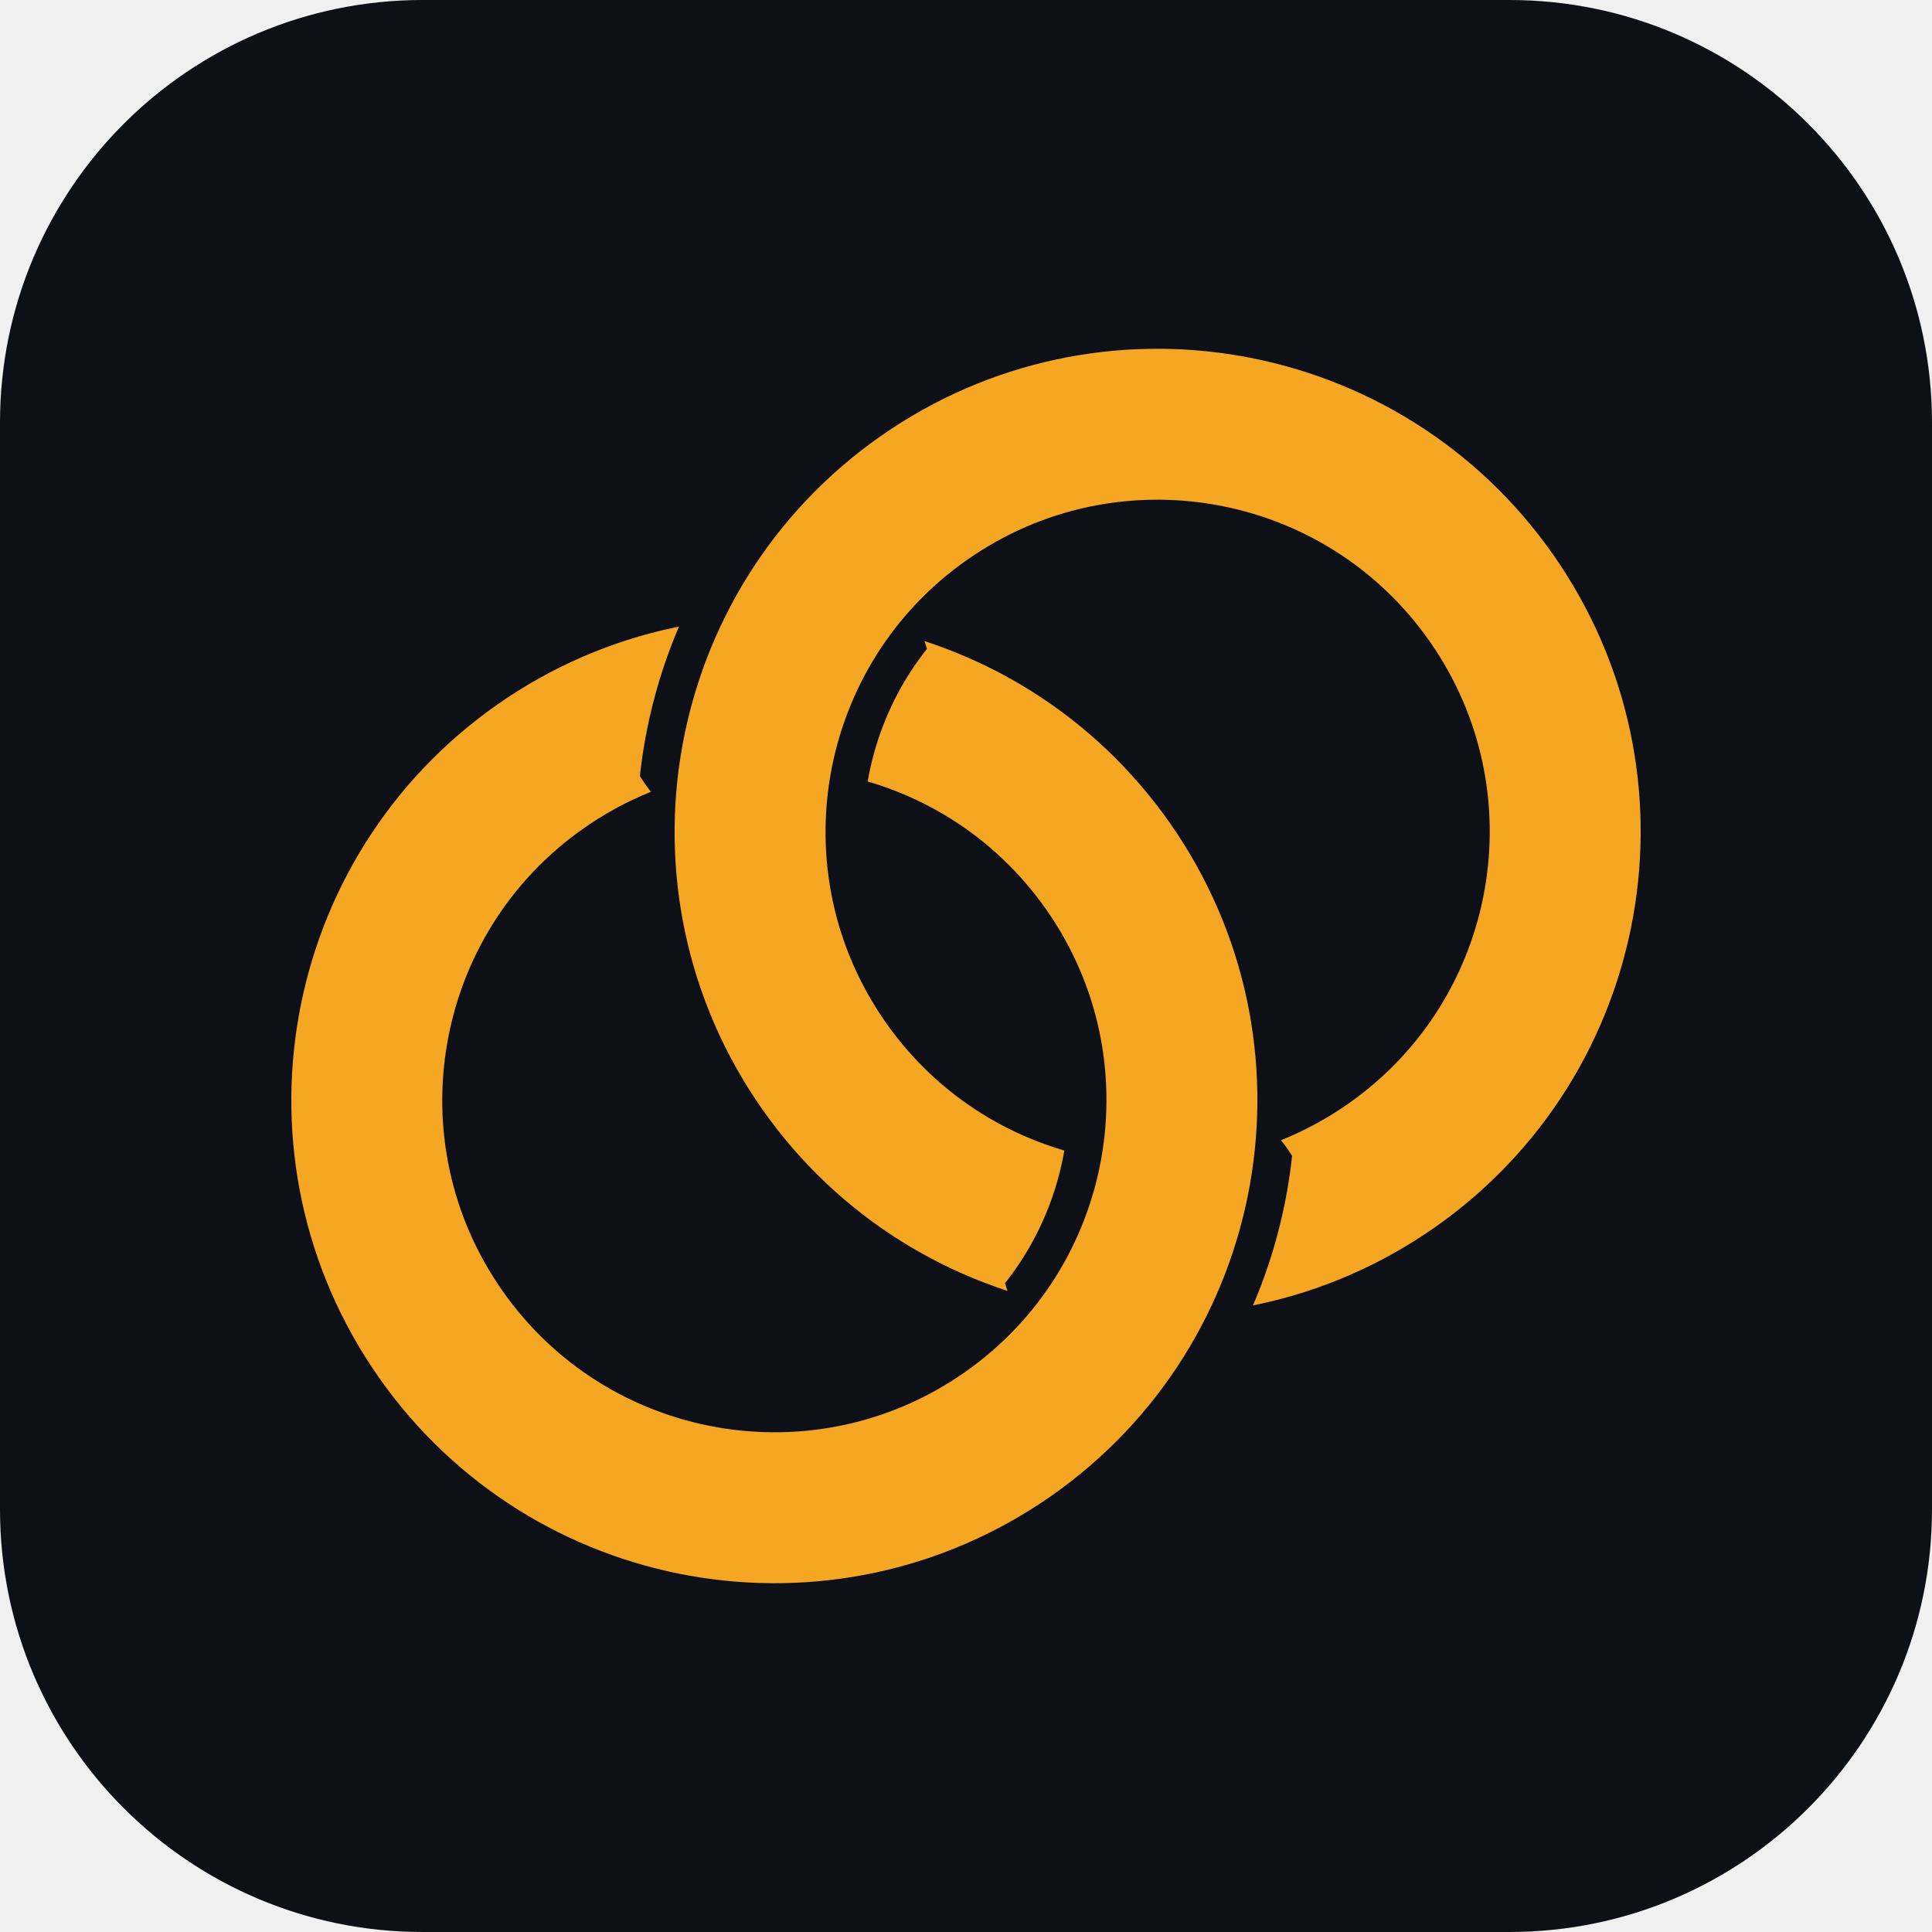
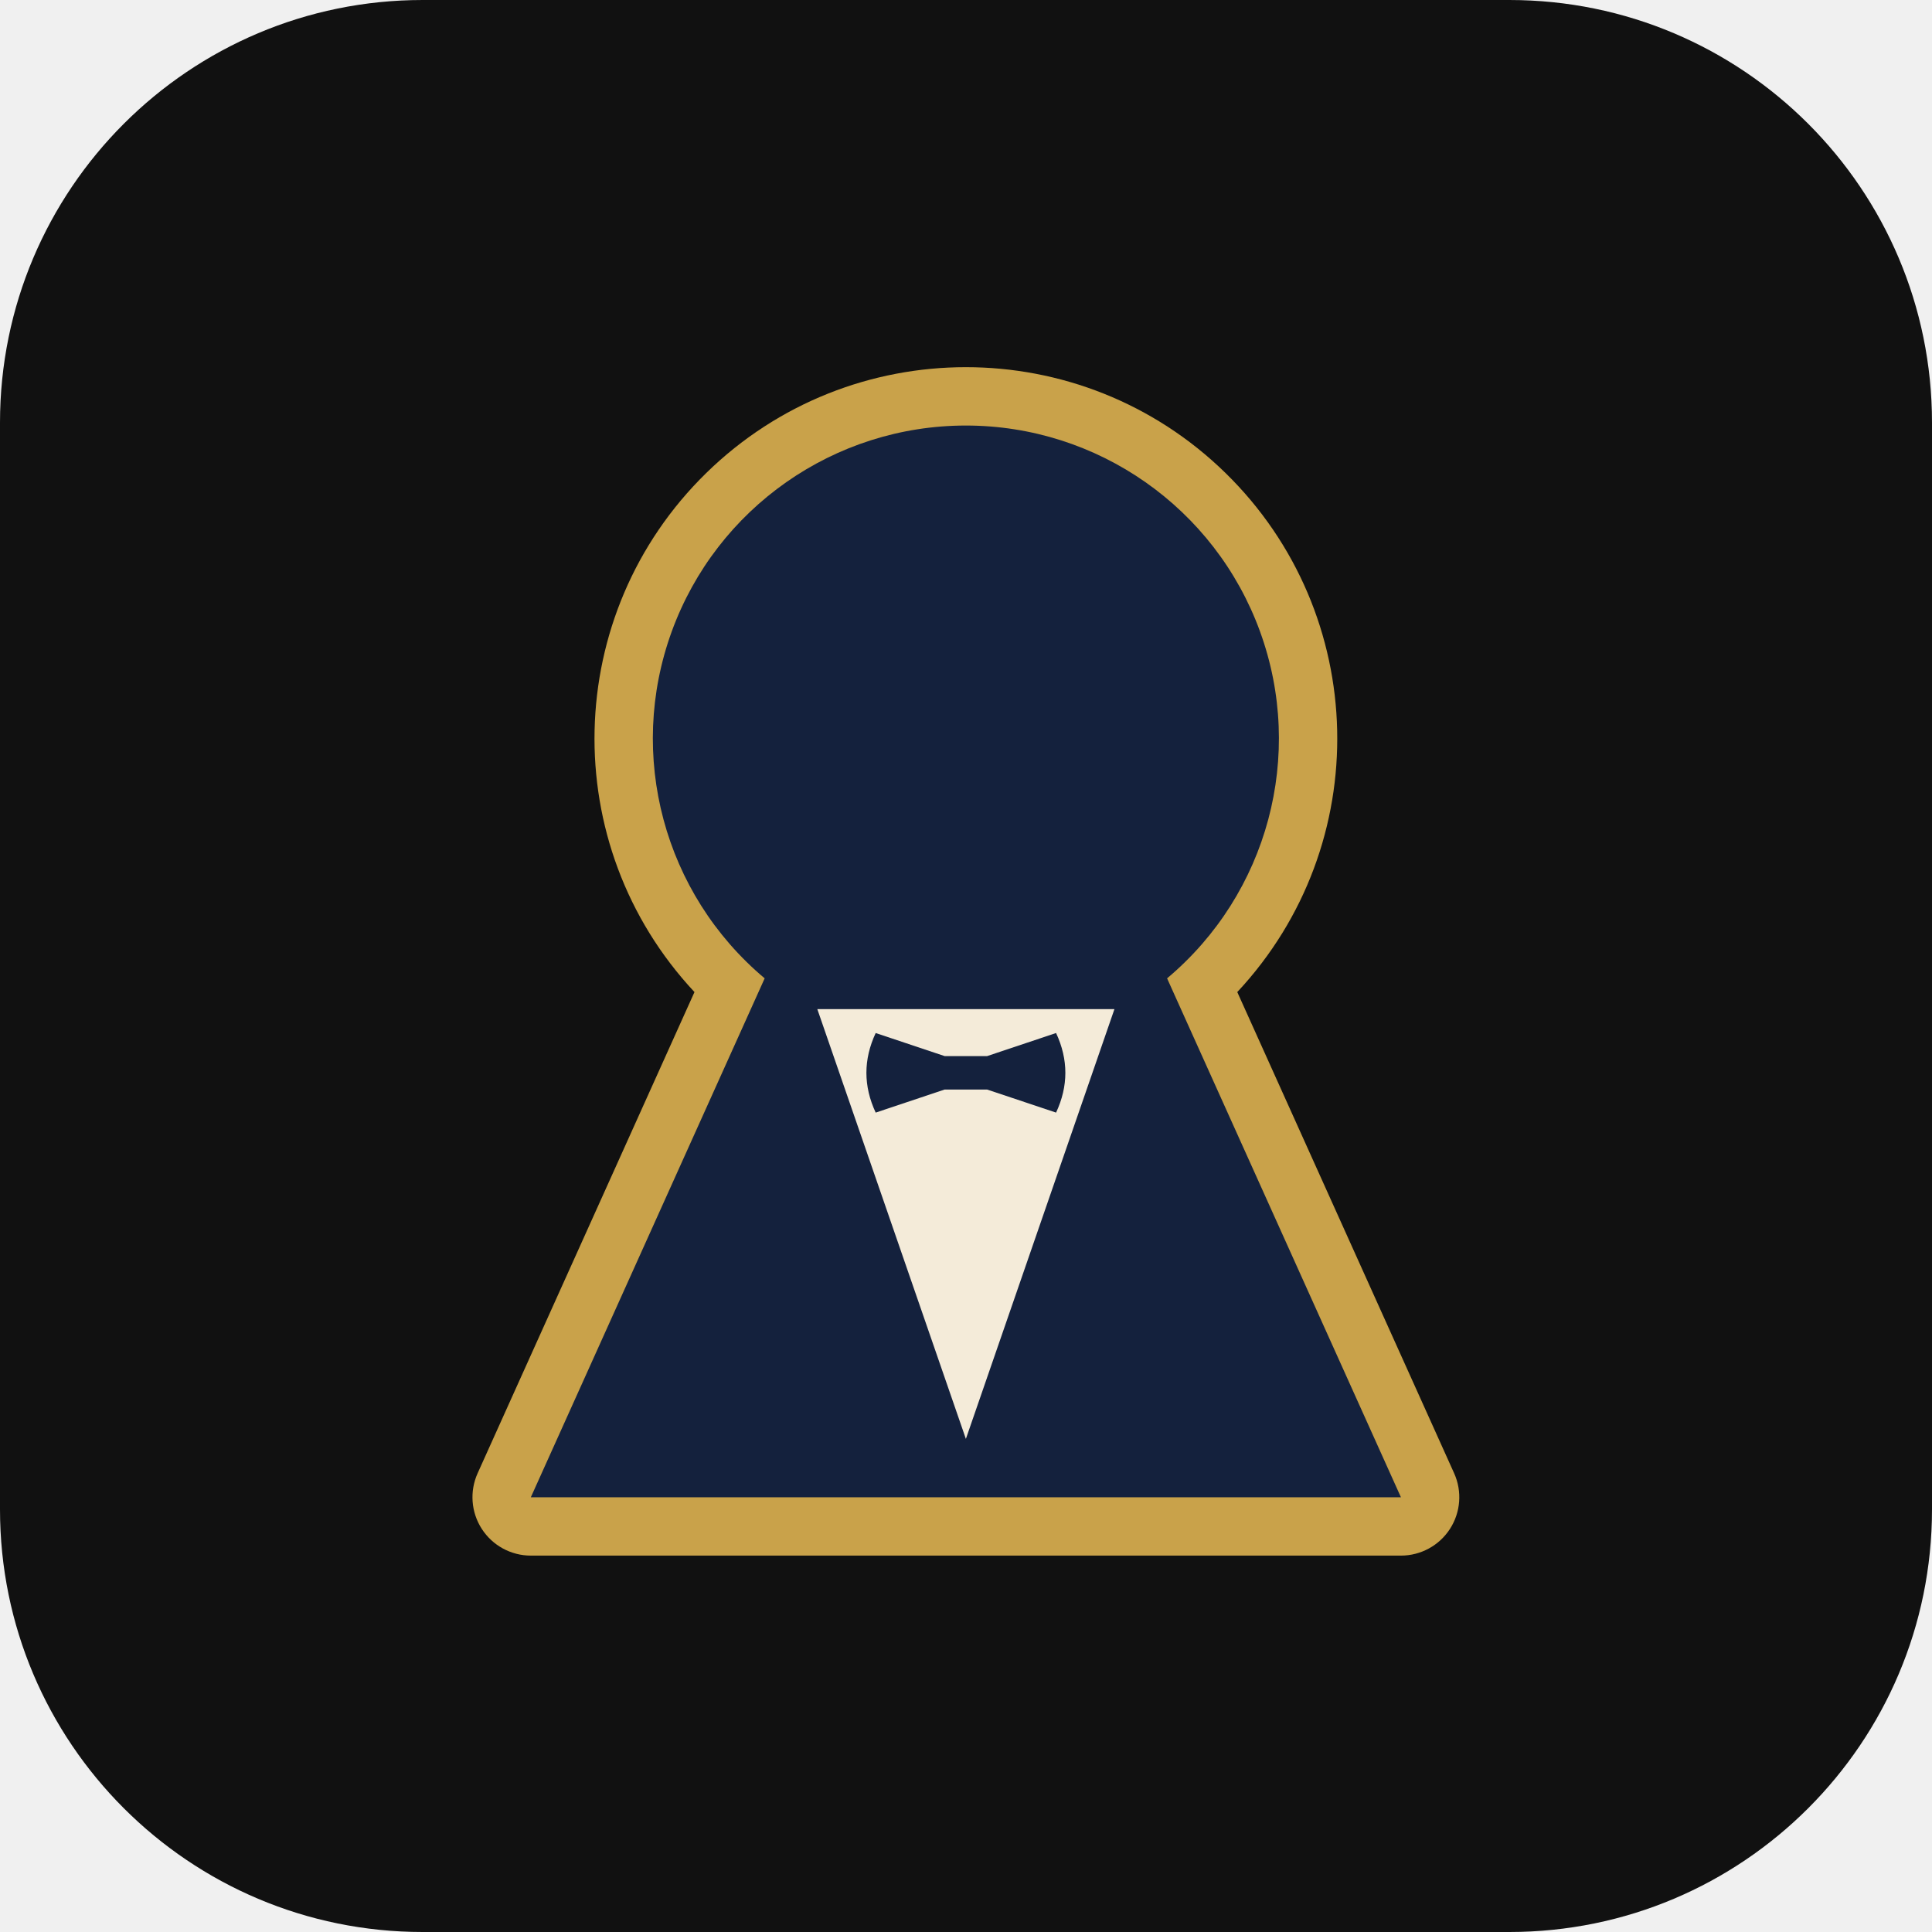
<svg xmlns="http://www.w3.org/2000/svg" viewBox="0 0 512 512">
-   <rect width="512" height="512" rx="112" fill="#0D1117" />
-   <g transform="translate(256 256) scale(1) rotate(-35)" fill="none" stroke="#F5A623" stroke-width="40">
-     <defs>
-       <mask id="ga" maskUnits="userSpaceOnUse" x="-400" y="-400" width="800" height="800">
-         <rect x="-400" y="-400" width="800" height="800" fill="#fff" />
-         <g clip-path="url(#gac)">
-           <circle cx="62" r="108" fill="none" stroke="#000" stroke-width="60" />
-         </g>
-       </mask>
-       <clipPath id="gac">
-         <circle cx="0" cy="-88.43" r="42.0" />
-       </clipPath>
-       <mask id="gb" maskUnits="userSpaceOnUse" x="-400" y="-400" width="800" height="800">
-         <rect x="-400" y="-400" width="800" height="800" fill="#fff" />
-         <g clip-path="url(#gbc)">
-           <circle cx="-62" r="108" fill="none" stroke="#000" stroke-width="60" />
-         </g>
-       </mask>
-       <clipPath id="gbc">
-         <circle cx="0" cy="88.43" r="42.0" />
-       </clipPath>
-     </defs>
-     <circle cx="-62" r="108" mask="url(#ga)" />
-     <circle cx="62" r="108" mask="url(#gb)" />
+   <rect width="512" height="512" rx="112" fill="#111111" />
+   <g transform="translate(76 72) scale(0.703)">
+     <path fill="#C9A24A" d="M71.94 452.96L153.69 271.56A140 140 0 1 1 358.31 271.56L440.06 452.96A22 22 0 0 1 420 484L92 484A22 22 0 0 1 71.94 452.96Z" />
+     <path fill="#14213D" d="M92 462L180.15 266.39A118 118 0 1 1 331.85 266.39L420 462L92 462Z" />
+     <path fill="#F4EBD9" d="M200 278L312 278L256 440Z" />
+     <path fill="#14213D" d="M222 287L248 295.7L264 295.7L290 287Q297 302 290 317L264 308.3L248 308.3L222 317Q215 302 222 287Z" />
  </g>
</svg>
